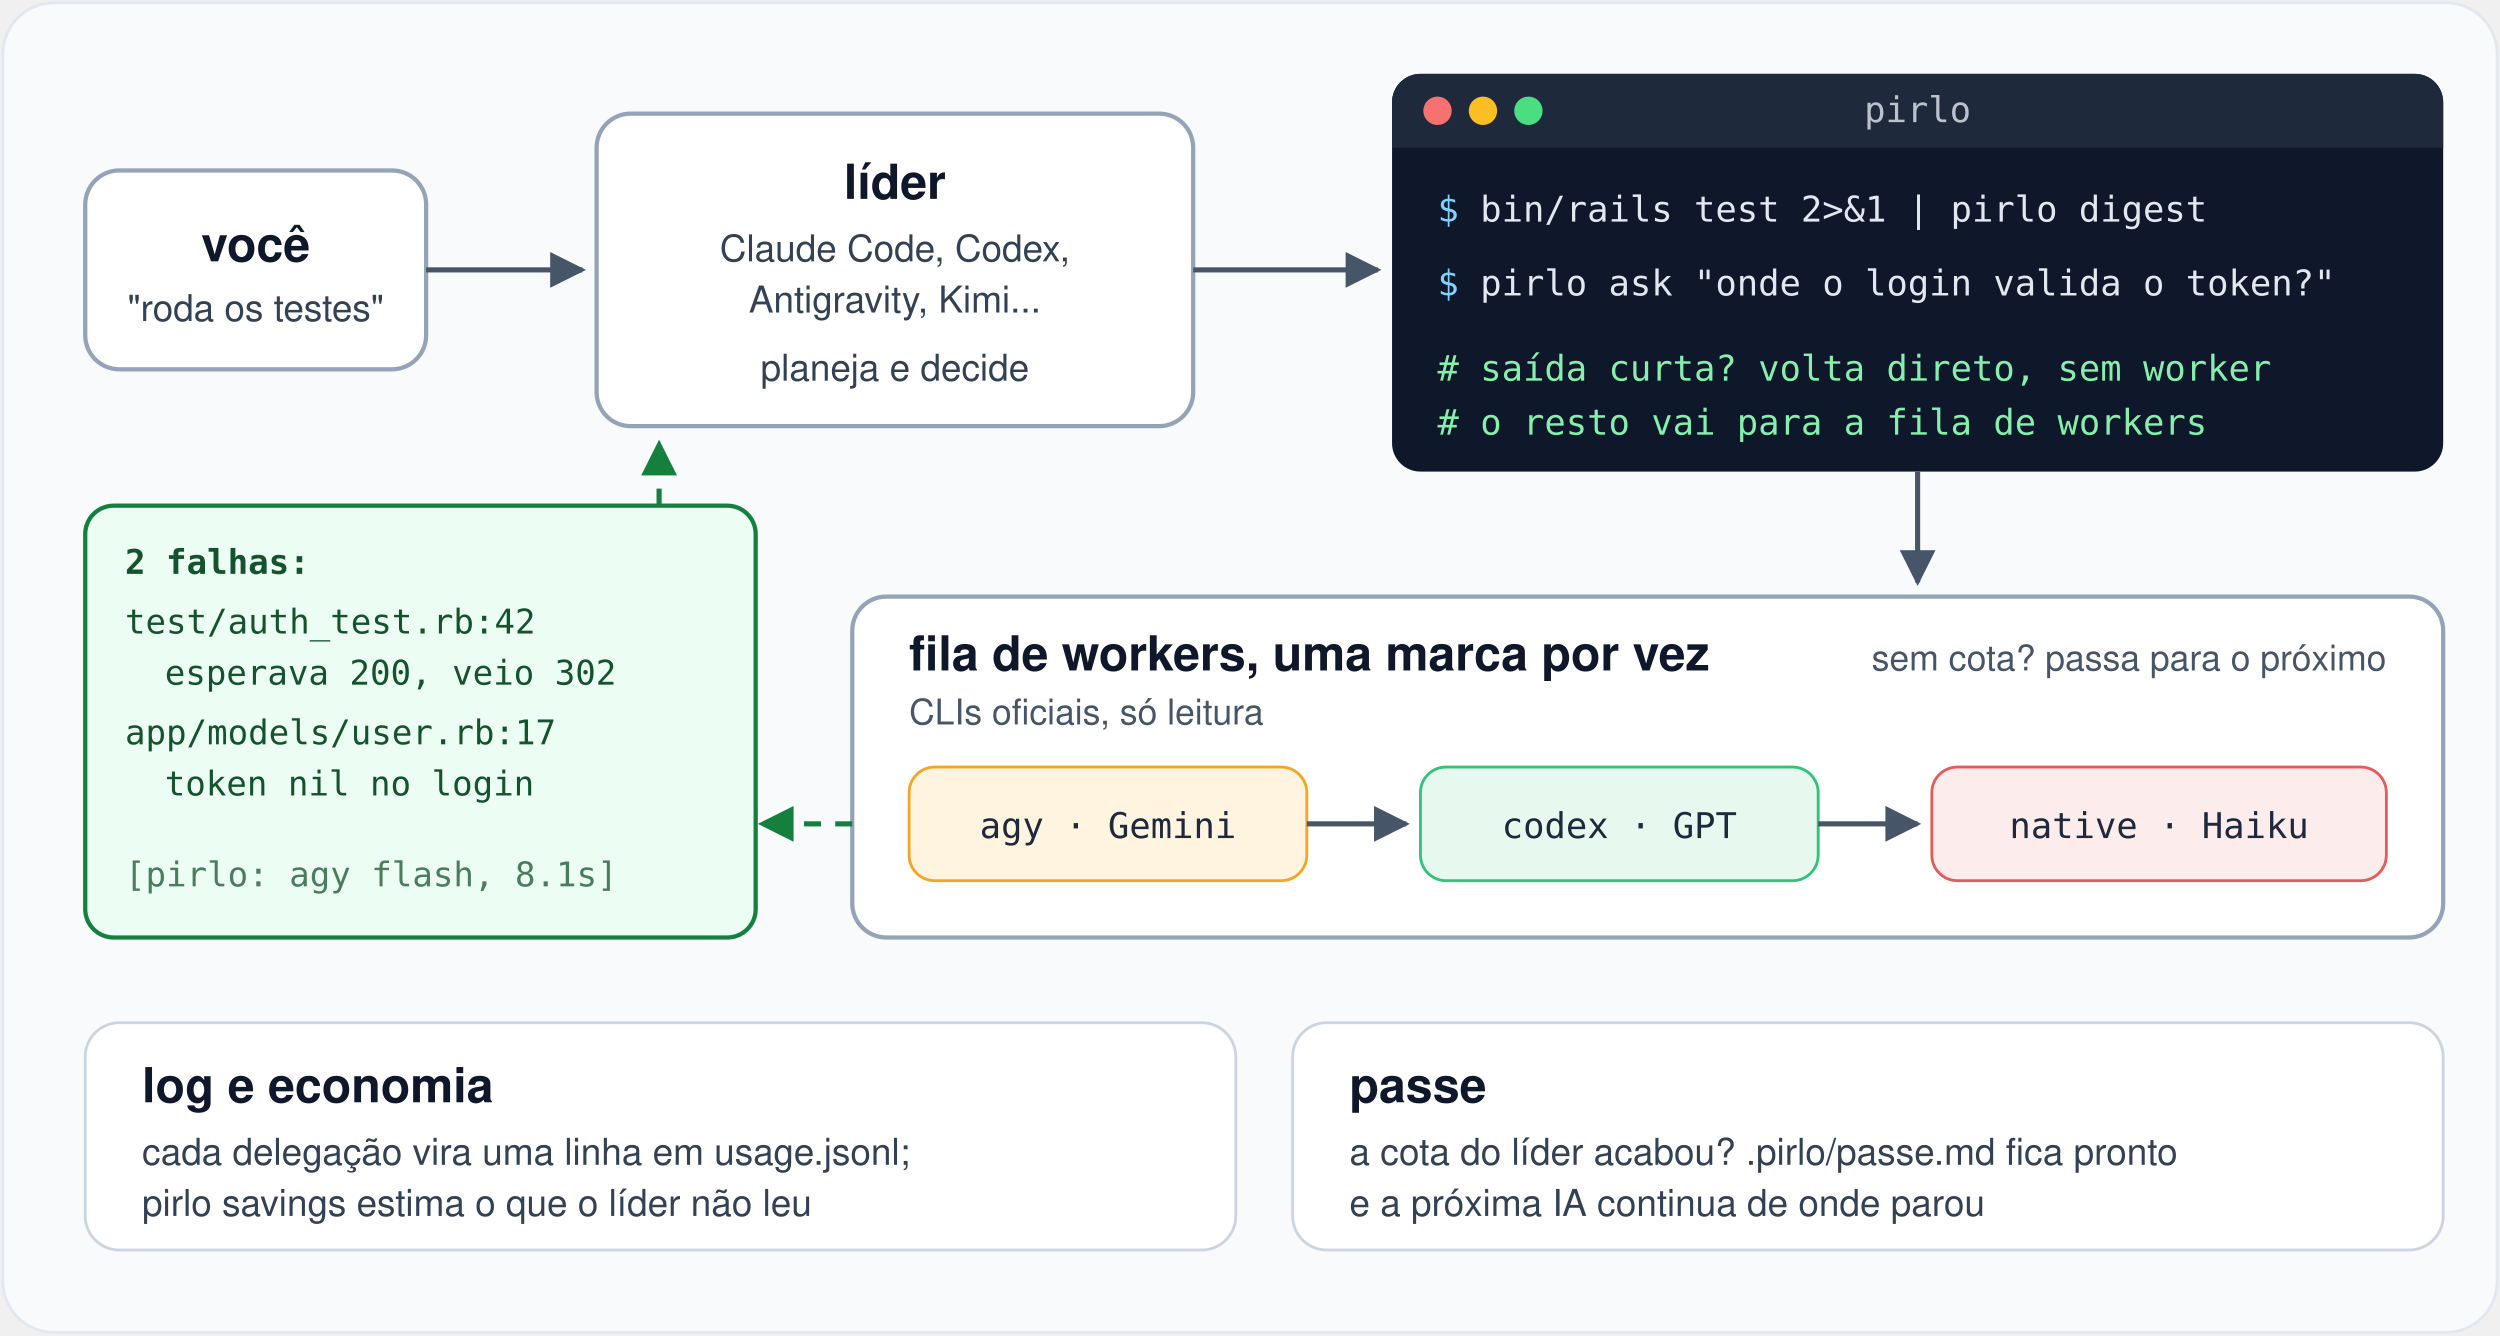
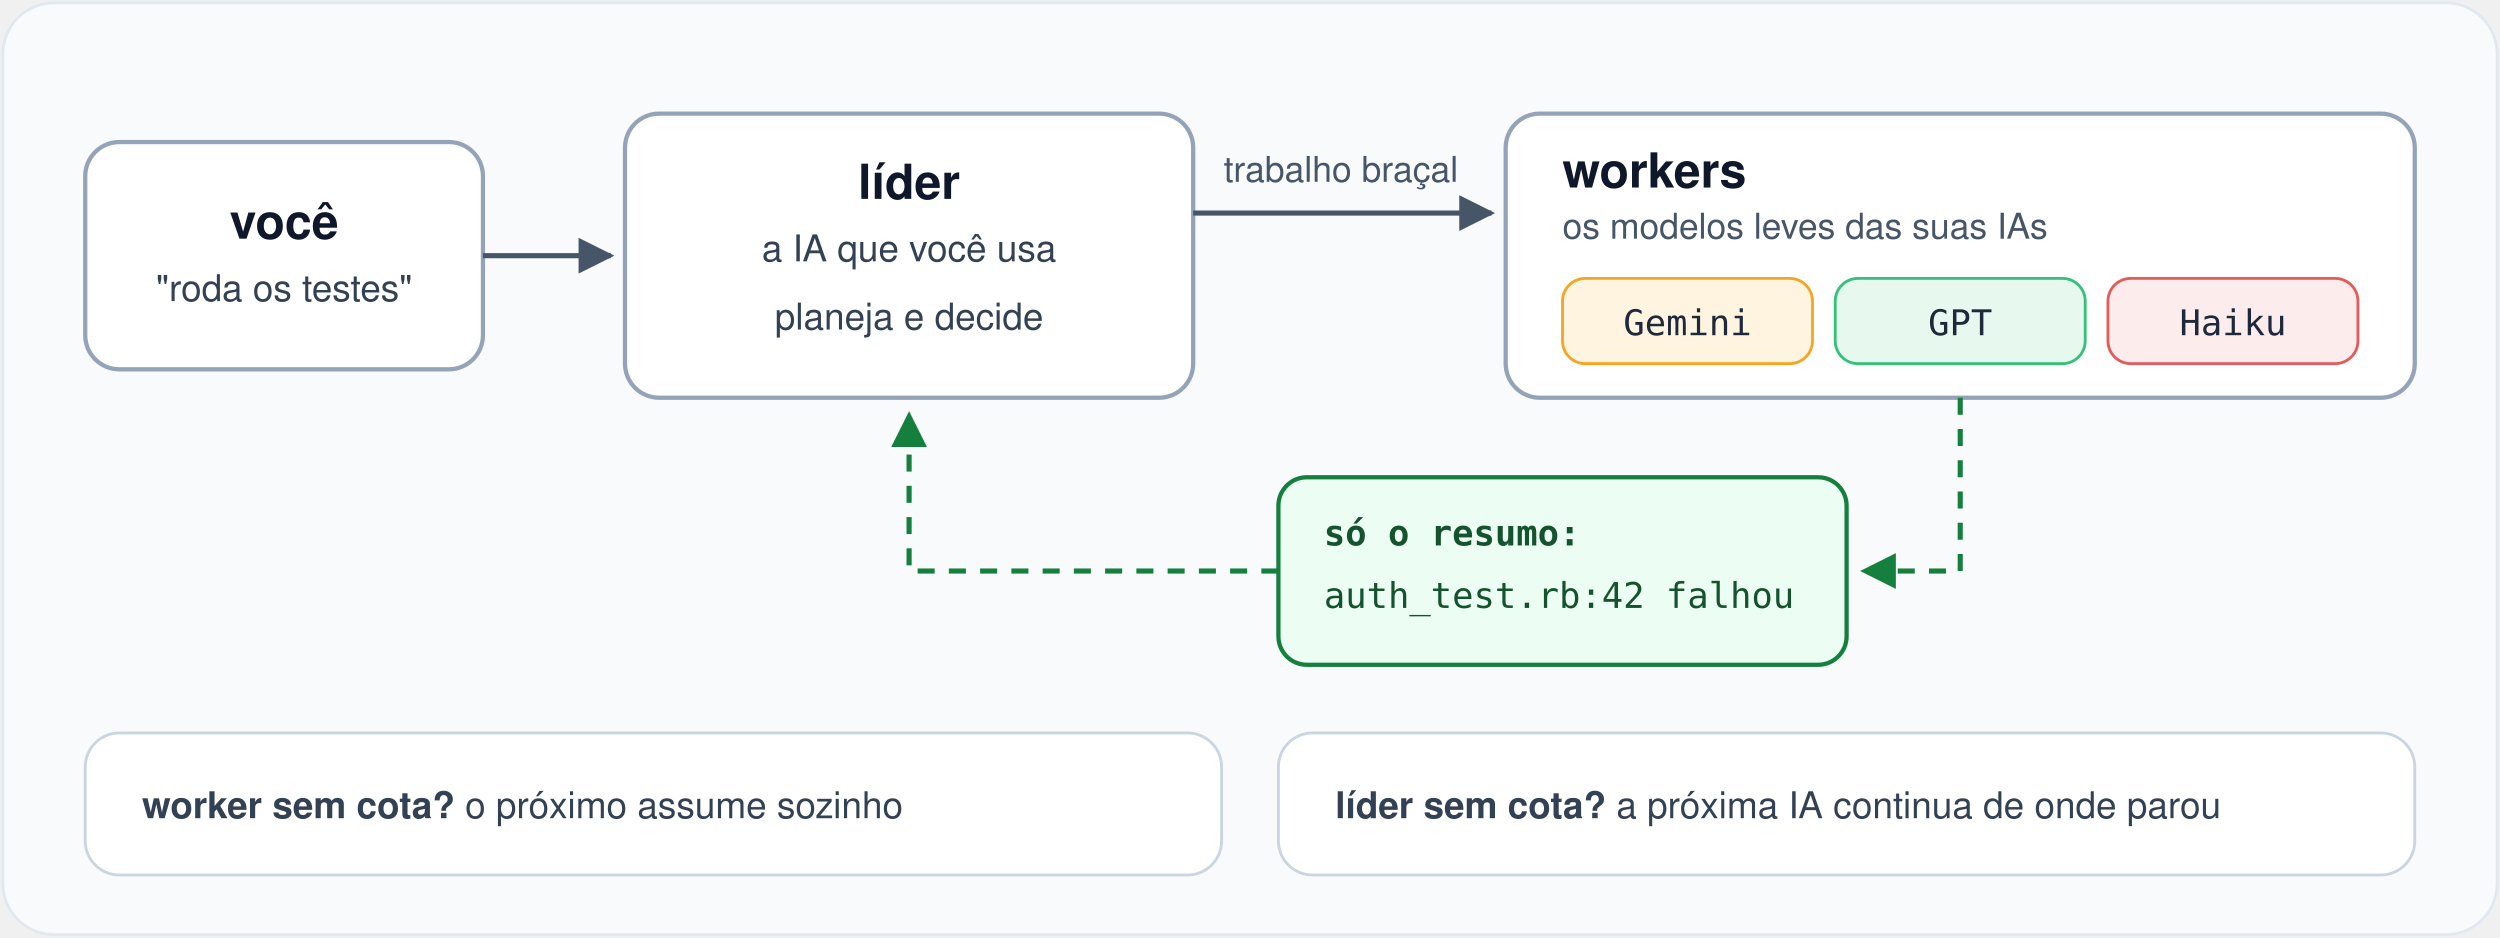
- <svg xmlns="http://www.w3.org/2000/svg" viewBox="0 0 880 470" width="880" height="470" role="img" aria-labelledby="t d">
+ <svg xmlns="http://www.w3.org/2000/svg" viewBox="0 0 880 330" width="880" height="330" role="img" aria-labelledby="t d">
  <defs>
    <marker id="a" viewBox="0 0 10 10" refX="9" refY="5" markerWidth="7" markerHeight="7" orient="auto-start-reverse">
      <path d="M0 0 L10 5 L0 10 z" fill="#475569" />
    </marker>
    <marker id="g" viewBox="0 0 10 10" refX="9" refY="5" markerWidth="7" markerHeight="7" orient="auto-start-reverse">
      <path d="M0 0 L10 5 L0 10 z" fill="#15803d" />
    </marker>
    <style>
      text { font-family: -apple-system, "Segoe UI", Helvetica, Arial, sans-serif; fill: #0f172a; }
      .h { font-size: 17px; font-weight: 700; }
      .s { font-size: 13px; fill: #334155; }
+       .l { font-size: 12.5px; fill: #475569; }
      .m { font-family: ui-monospace, "SFMono-Regular", Menlo, Consolas, monospace; font-size: 12.5px; fill: #1e293b; }
-       .t { font-family: ui-monospace, "SFMono-Regular", Menlo, Consolas, monospace; font-size: 12.5px; fill: #e2e8f0; }
-       .p { fill: #7dd3fc; }
-       .c { font-family: ui-monospace, "SFMono-Regular", Menlo, Consolas, monospace; font-size: 12.5px; fill: #86efac; }
-       .r { font-family: ui-monospace, "SFMono-Regular", Menlo, Consolas, monospace; font-size: 12px; fill: #14532d; }
-       .l { font-size: 12.5px; fill: #475569; }
+       .r { font-family: ui-monospace, "SFMono-Regular", Menlo, Consolas, monospace; font-size: 12.5px; fill: #14532d; }
      .box { stroke-width: 1.5; }
      .line { stroke: #475569; stroke-width: 1.8; fill: none; }
      .back { stroke: #15803d; stroke-width: 1.8; fill: none; stroke-dasharray: 6 5; }
    </style>
  </defs>
-   <rect x="1" y="1" width="878" height="468" rx="18" fill="#f8fafc" stroke="#e2e8f0" />
-   <rect class="box" x="30" y="60" width="120" height="70" rx="12" fill="#ffffff" stroke="#94a3b8" />
-   <text class="h" x="90" y="92" text-anchor="middle">você</text>
-   <text class="s" x="90" y="113" text-anchor="middle">"roda os testes"</text>
-   <path class="line" d="M150 95 H 205" marker-end="url(#a)" />
-   <rect class="box" x="210" y="40" width="210" height="110" rx="12" fill="#ffffff" stroke="#94a3b8" />
-   <text class="h" x="315" y="70" text-anchor="middle">líder</text>
-   <text class="s" x="315" y="92" text-anchor="middle">Claude Code, Codex,</text>
-   <text class="s" x="315" y="110" text-anchor="middle">Antigravity, Kimi...</text>
-   <text class="s" x="315" y="134" text-anchor="middle">planeja e decide</text>
-   <path class="line" d="M420 95 H 485" marker-end="url(#a)" />
-   <rect x="490" y="26" width="370" height="140" rx="10" fill="#0f172a" />
-   <path d="M490 36 a10 10 0 0 1 10 -10 h350 a10 10 0 0 1 10 10 v16 h-370 z" fill="#1e293b" />
-   <circle cx="506" cy="39" r="5" fill="#f87171" />
-   <circle cx="522" cy="39" r="5" fill="#fbbf24" />
-   <circle cx="538" cy="39" r="5" fill="#4ade80" />
-   <text class="t" x="675" y="43" text-anchor="middle" fill-opacity="0.8">pirlo</text>
-   <text class="t" x="506" y="78">
-     <tspan class="p">$</tspan> bin/rails test 2&gt;&amp;1 | pirlo digest</text>
-   <text class="t" x="506" y="104">
-     <tspan class="p">$</tspan> pirlo ask "onde o login valida o token?"</text>
-   <text class="c" x="506" y="134"># saída curta? volta direto, sem worker</text>
-   <text class="c" x="506" y="153"># o resto vai para a fila de workers</text>
-   <path class="line" d="M675 166 V 205" marker-end="url(#a)" />
-   <rect class="box" x="300" y="210" width="560" height="120" rx="12" fill="#ffffff" stroke="#94a3b8" />
-   <text class="h" x="320" y="236">fila de workers, uma marca por vez</text>
-   <text class="l" x="320" y="255">CLIs oficiais, só leitura</text>
-   <text class="l" x="840" y="236" text-anchor="end">sem cota? passa para o próximo</text>
-   <rect x="320" y="270" width="140" height="40" rx="9" fill="#fff4e0" stroke="#f5a524" />
-   <text class="m" x="390" y="295" text-anchor="middle">agy · Gemini</text>
-   <path class="line" d="M460 290 H 495" marker-end="url(#a)" />
-   <rect x="500" y="270" width="140" height="40" rx="9" fill="#e7f8ef" stroke="#34c27a" />
-   <text class="m" x="570" y="295" text-anchor="middle">codex · GPT</text>
-   <path class="line" d="M640 290 H 675" marker-end="url(#a)" />
-   <rect x="680" y="270" width="160" height="40" rx="9" fill="#fdecec" stroke="#e45b5b" />
-   <text class="m" x="760" y="295" text-anchor="middle">native · Haiku</text>
-   <path class="back" d="M300 290 H 268" marker-end="url(#g)" />
-   <rect x="30" y="178" width="236" height="152" rx="10" fill="#ecfdf3" stroke="#15803d" stroke-width="1.5" />
-   <text class="r" x="44" y="202" font-weight="700">2 falhas:</text>
-   <text class="r" x="44" y="223">test/auth_test.rb:42</text>
-   <text class="r" x="58" y="241">esperava 200, veio 302</text>
-   <text class="r" x="44" y="262">app/models/user.rb:17</text>
-   <text class="r" x="58" y="280">token nil no login</text>
-   <text class="r" x="44" y="312" fill-opacity="0.75">[pirlo: agy flash, 8.1s]</text>
-   <path class="back" d="M232 178 V 156" marker-end="url(#g)" />
-   <rect x="30" y="360" width="405" height="80" rx="12" fill="#ffffff" stroke="#cbd5e1" />
-   <text class="h" x="50" y="388">log e economia</text>
-   <text class="s" x="50" y="410">cada delegação vira uma linha em usage.jsonl;</text>
-   <text class="s" x="50" y="428">pirlo savings estima o que o líder não leu</text>
-   <rect x="455" y="360" width="405" height="80" rx="12" fill="#ffffff" stroke="#cbd5e1" />
-   <text class="h" x="475" y="388">passe</text>
-   <text class="s" x="475" y="410">a cota do líder acabou? .pirlo/passe.md fica pronto</text>
-   <text class="s" x="475" y="428">e a próxima IA continua de onde parou</text>
+   <rect x="1" y="1" width="878" height="328" rx="18" fill="#f8fafc" stroke="#e2e8f0" />
+   <rect class="box" x="30" y="50" width="140" height="80" rx="12" fill="#ffffff" stroke="#94a3b8" />
+   <text class="h" x="100" y="84" text-anchor="middle">você</text>
+   <text class="s" x="100" y="106" text-anchor="middle">"roda os testes"</text>
+   <path class="line" d="M170 90 H 215" marker-end="url(#a)" />
+   <rect class="box" x="220" y="40" width="200" height="100" rx="12" fill="#ffffff" stroke="#94a3b8" />
+   <text class="h" x="320" y="70" text-anchor="middle">líder</text>
+   <text class="s" x="320" y="92" text-anchor="middle">a IA que você usa</text>
+   <text class="s" x="320" y="116" text-anchor="middle">planeja e decide</text>
+   <path class="line" d="M420 75 H 525" marker-end="url(#a)" />
+   <text class="l" x="472" y="64" text-anchor="middle">trabalho braçal</text>
+   <rect class="box" x="530" y="40" width="320" height="100" rx="12" fill="#ffffff" stroke="#94a3b8" />
+   <text class="h" x="550" y="66">workers</text>
+   <text class="l" x="550" y="84">os modelos leves das suas IAs</text>
+   <rect x="550" y="98" width="88" height="30" rx="8" fill="#fff4e0" stroke="#f5a524" />
+   <text class="m" x="594" y="118" text-anchor="middle">Gemini</text>
+   <rect x="646" y="98" width="88" height="30" rx="8" fill="#e7f8ef" stroke="#34c27a" />
+   <text class="m" x="690" y="118" text-anchor="middle">GPT</text>
+   <rect x="742" y="98" width="88" height="30" rx="8" fill="#fdecec" stroke="#e45b5b" />
+   <text class="m" x="786" y="118" text-anchor="middle">Haiku</text>
+   <path class="back" d="M690 140 V 201 H 656" marker-end="url(#g)" />
+   <rect x="450" y="168" width="200" height="66" rx="10" fill="#ecfdf3" stroke="#15803d" stroke-width="1.5" />
+   <text class="r" x="466" y="192" font-weight="700">só o resumo:</text>
+   <text class="r" x="466" y="214">auth_test.rb:42 falhou</text>
+   <path class="back" d="M450 201 H 320 V 146" marker-end="url(#g)" />
+   <rect x="30" y="258" width="400" height="50" rx="12" fill="#ffffff" stroke="#cbd5e1" />
+   <text class="s" x="50" y="288">
+     <tspan font-weight="700">worker sem cota?</tspan> o próximo assume sozinho</text>
+   <rect x="450" y="258" width="400" height="50" rx="12" fill="#ffffff" stroke="#cbd5e1" />
+   <text class="s" x="470" y="288">
+     <tspan font-weight="700">líder sem cota?</tspan> a próxima IA continua de onde parou</text>
</svg>
